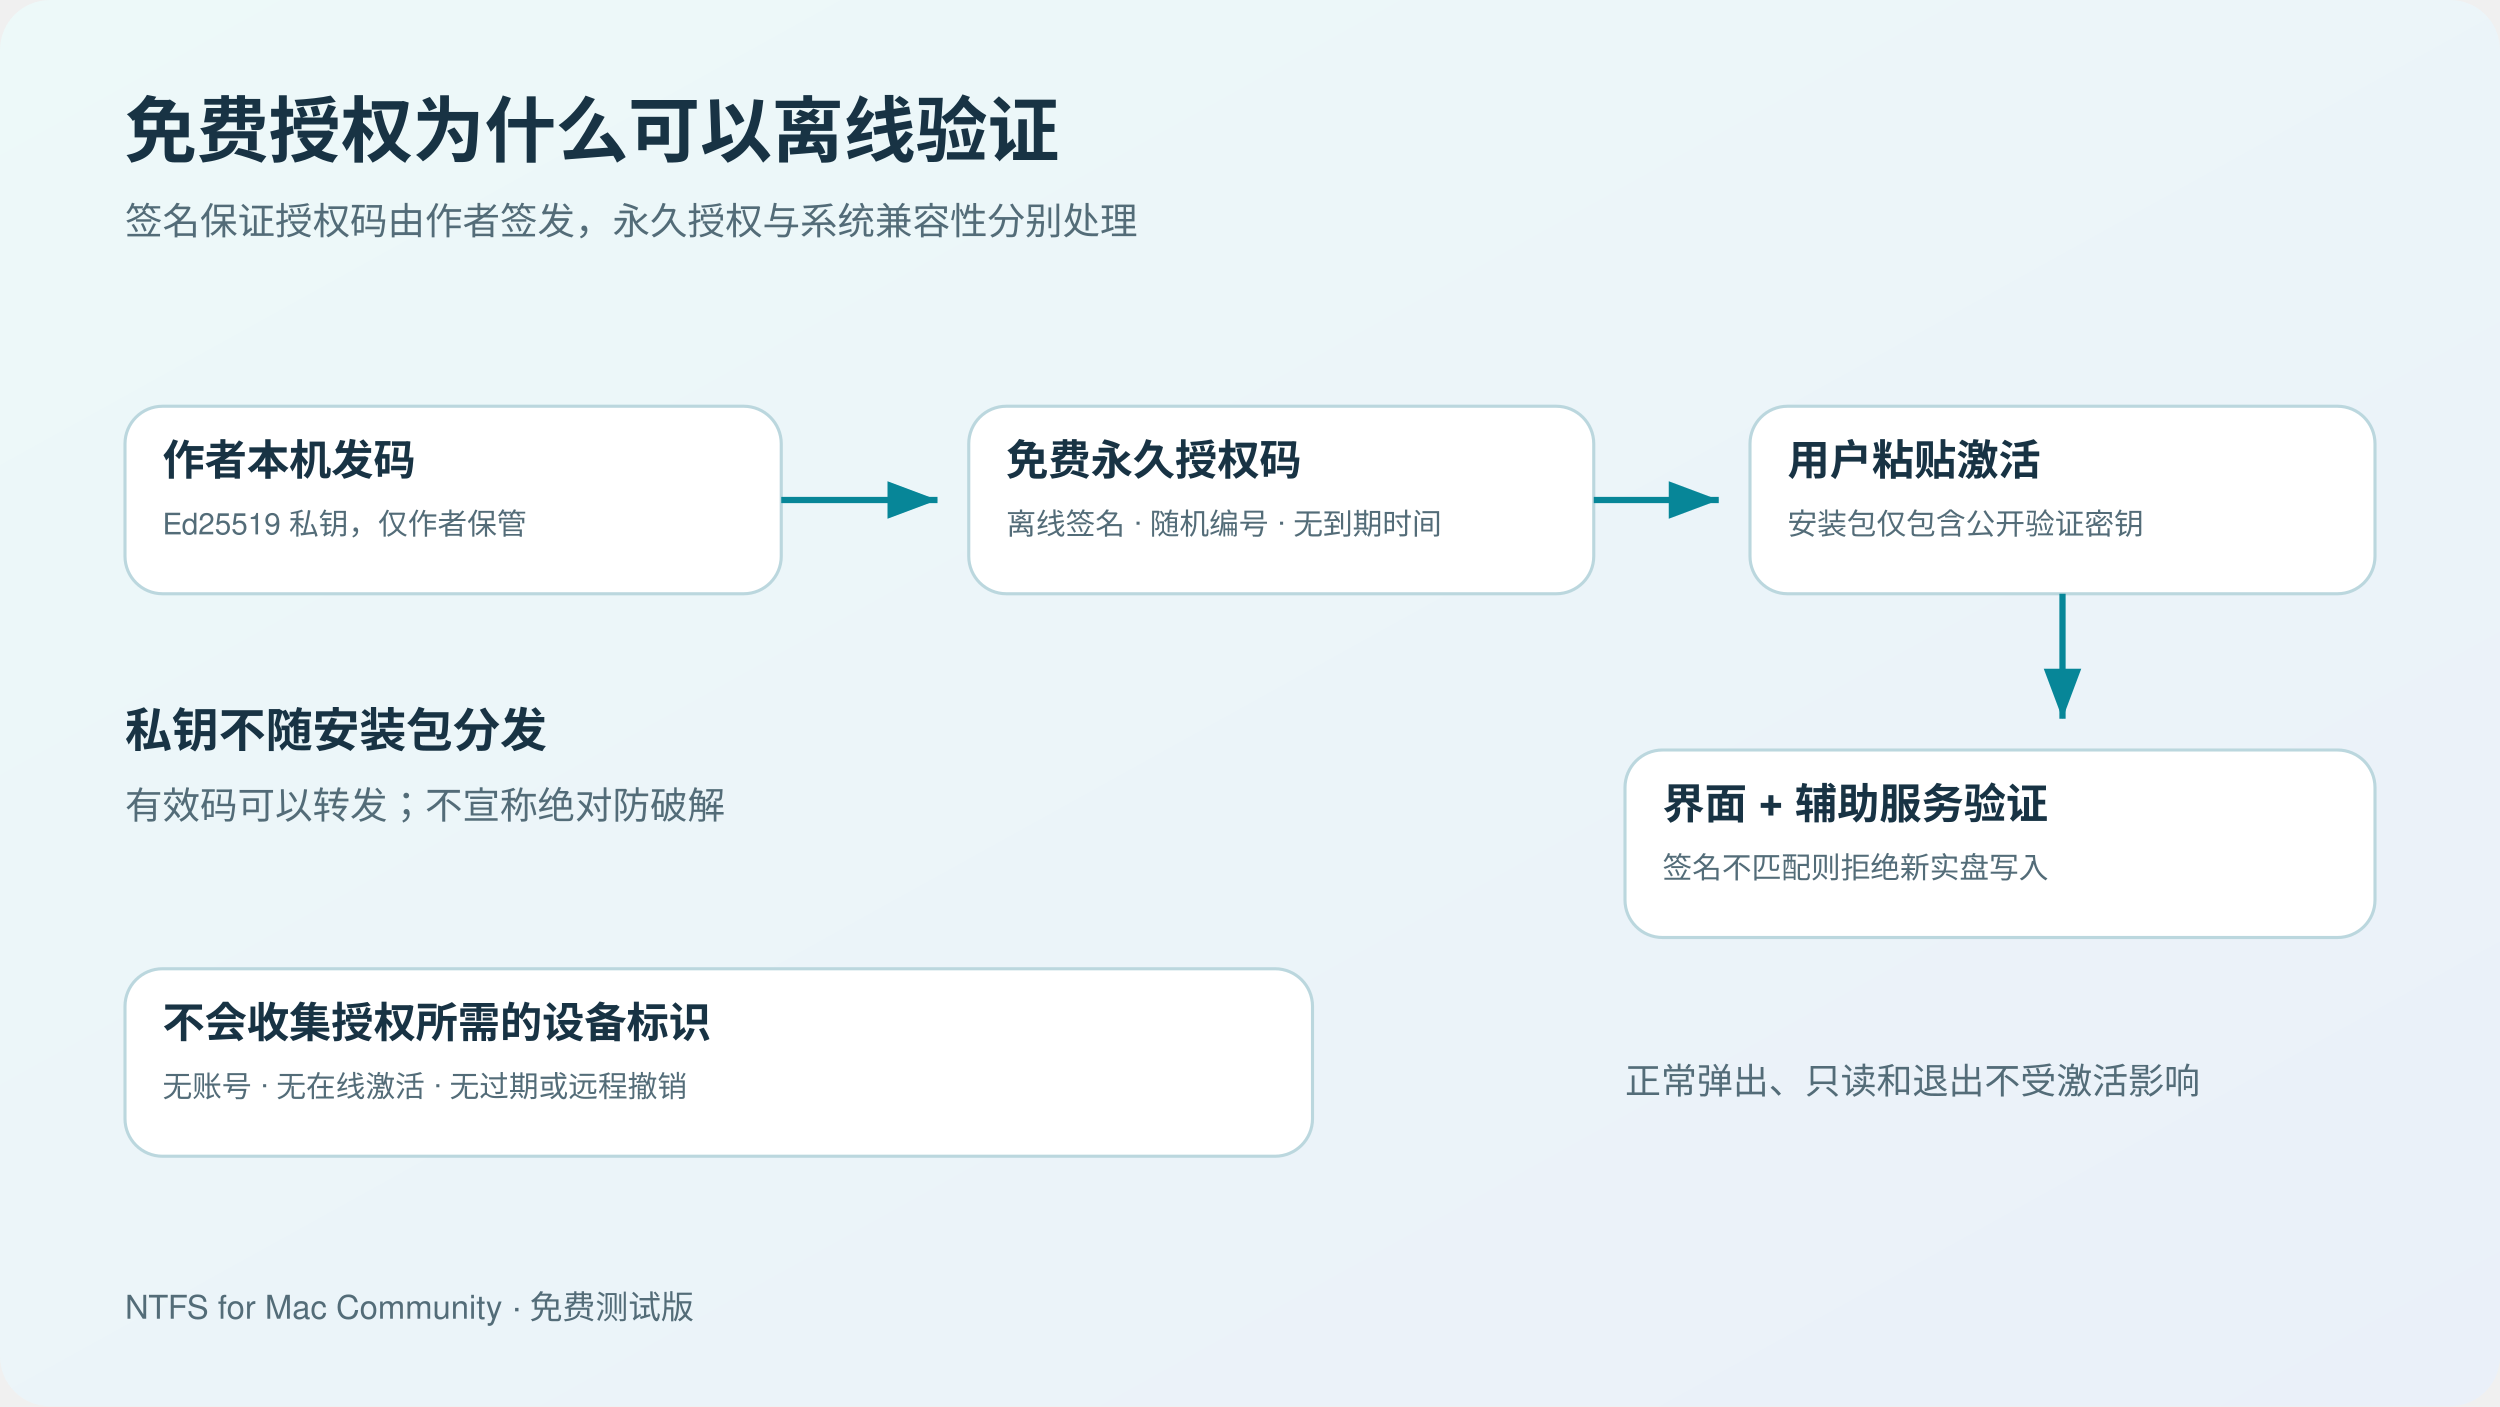
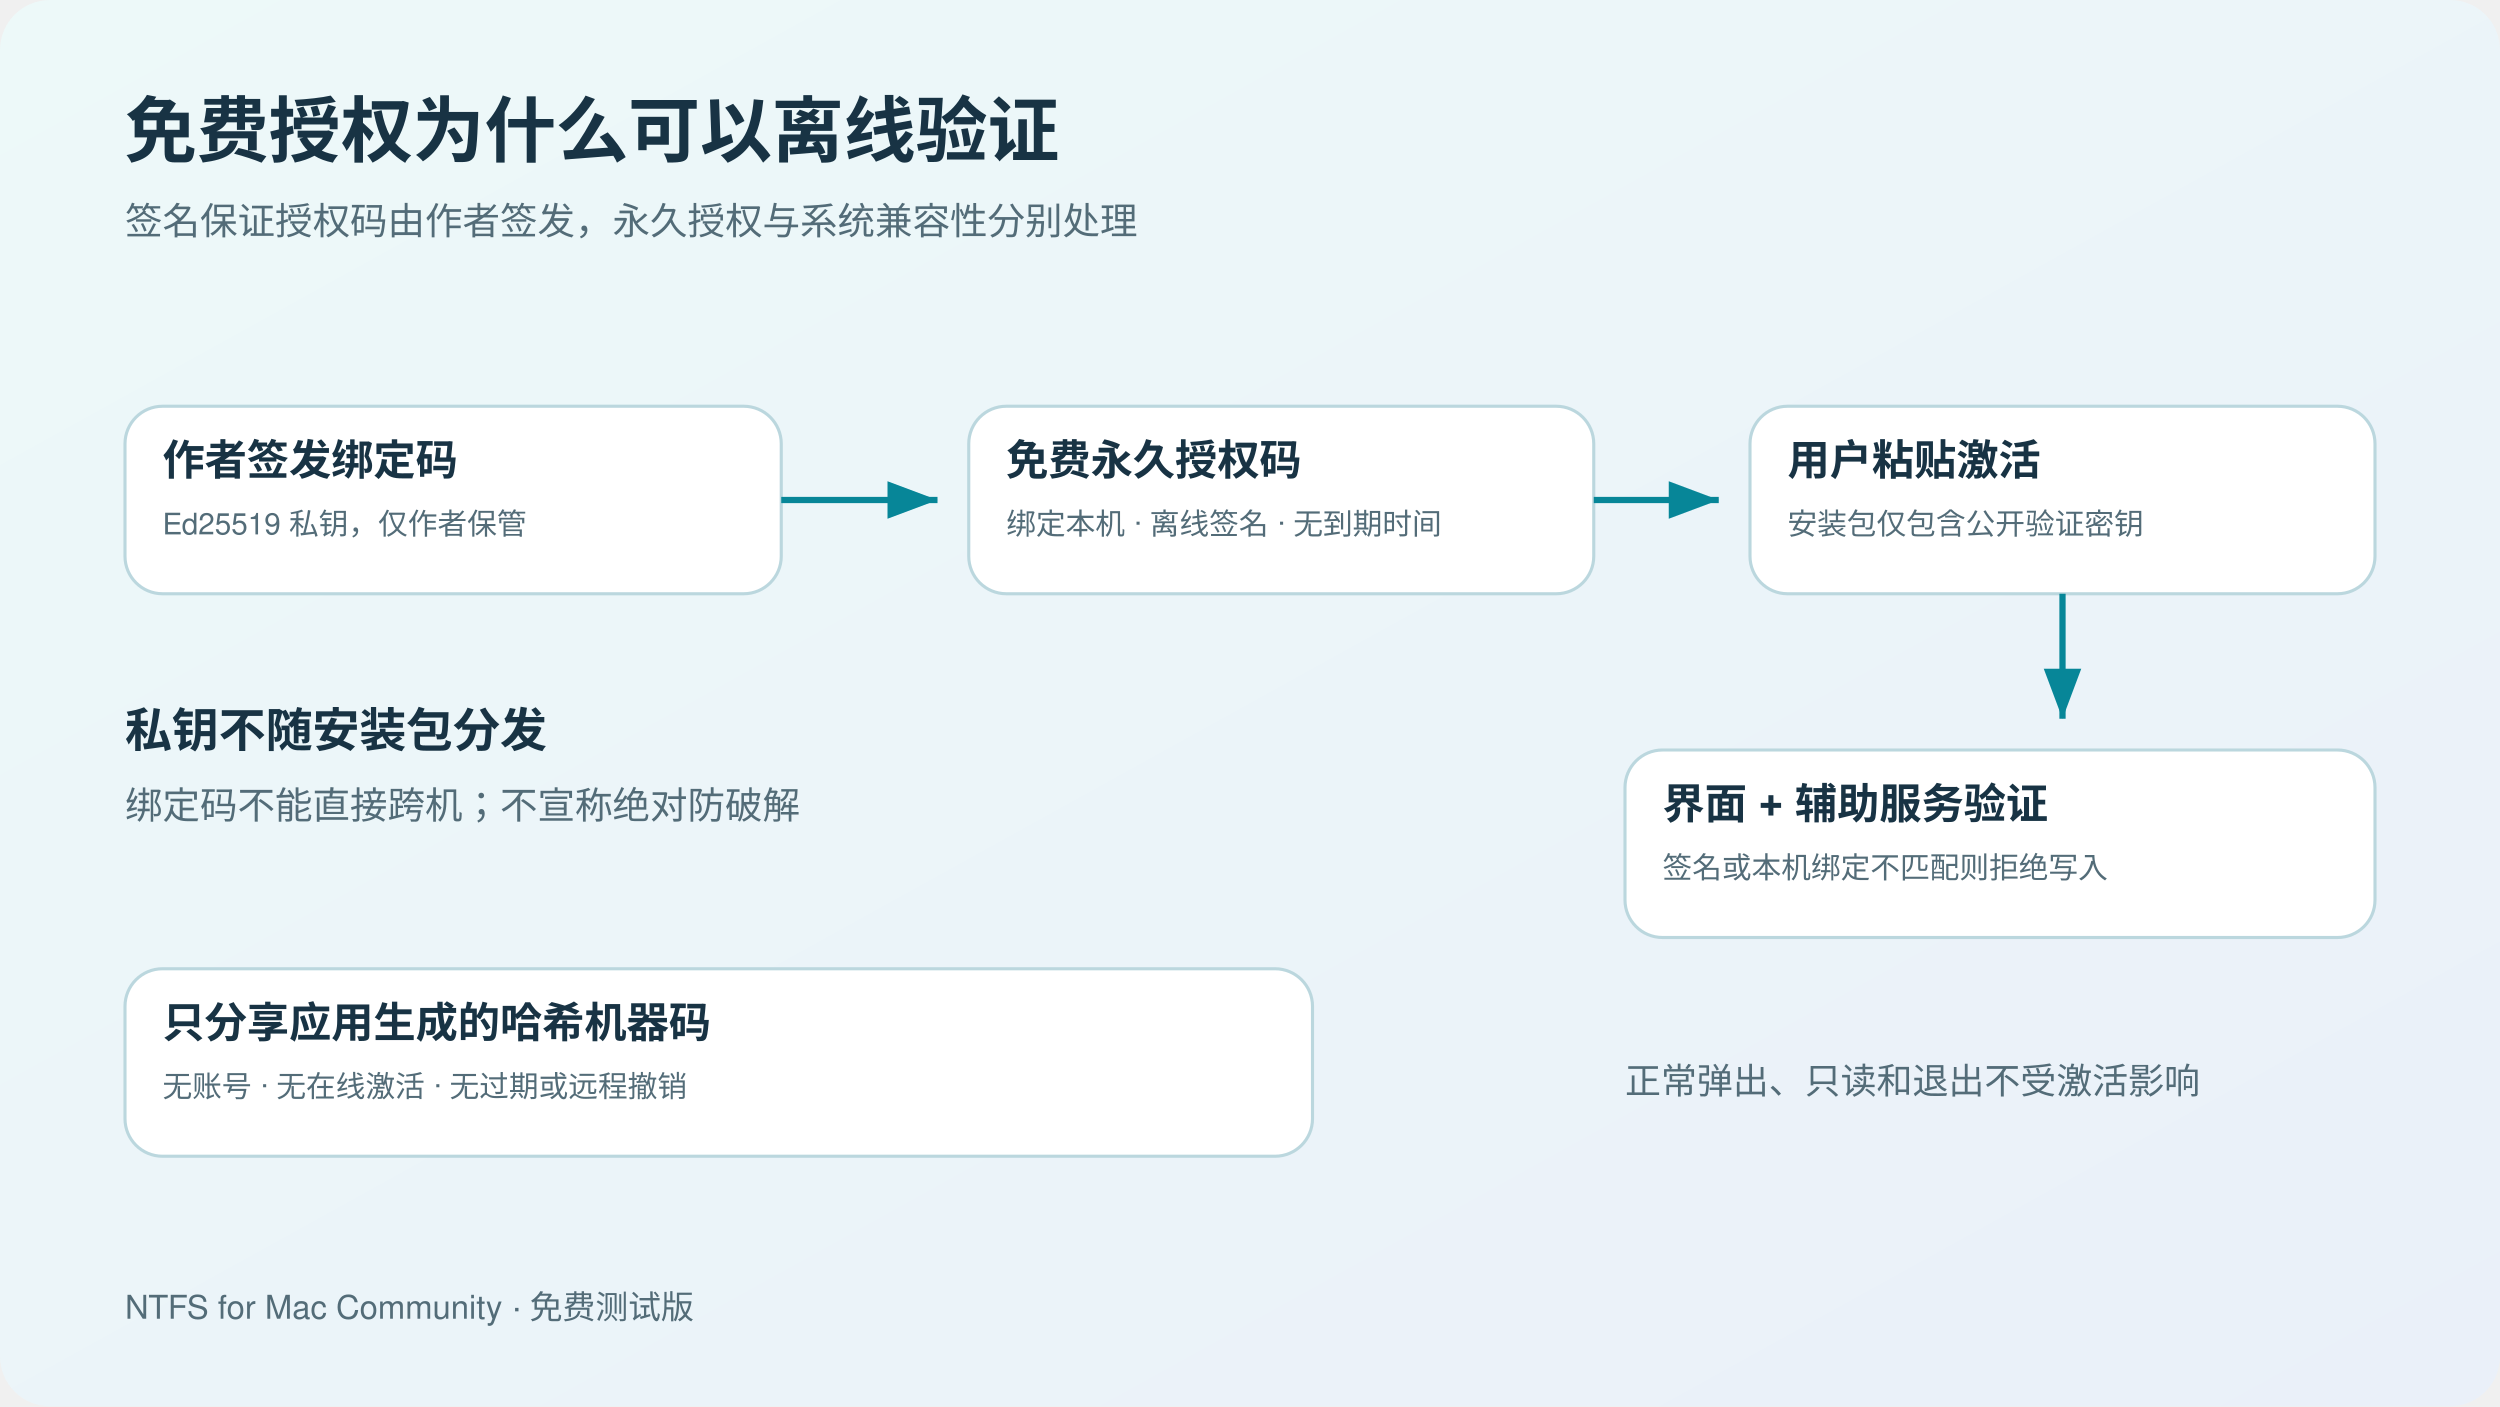
<svg xmlns="http://www.w3.org/2000/svg" width="1600" height="900" viewBox="0 0 1600 900">
  <defs>
    <linearGradient id="bg" x2="1" y2="1">
      <stop stop-color="#EDF9F9" />
      <stop offset="1" stop-color="#EAF0F9" />
    </linearGradient>
    <marker id="arrow" markerWidth="10" markerHeight="10" refX="8" refY="3" orient="auto">
      <path d="M0,0 L8,3 L0,6" fill="#078698" />
    </marker>
  </defs>
  <rect width="1600" height="900" rx="32" fill="url(#bg)" />
  <text x="80" y="100" font-size="46" fill="#183344" font-weight="700" font-family="-apple-system,BlinkMacSystemFont,PingFang SC,Helvetica,Arial,sans-serif">免费授权为什么可以离线验证</text>
  <text x="80" y="150" font-size="24" fill="#536C78" font-weight="500" font-family="-apple-system,BlinkMacSystemFont,PingFang SC,Helvetica,Arial,sans-serif">签名保证授权码由作者签发，永久授权与系统兼容性分别处理</text>
  <rect x="80" y="260" width="420" height="120" rx="24" fill="white" stroke="#BBD7DE" stroke-width="2" />
-   <text x="104" y="304" font-size="27" fill="#183344" font-weight="650" font-family="-apple-system,BlinkMacSystemFont,PingFang SC,Helvetica,Arial,sans-serif">作者本机发码</text>
+   <text x="104" y="304" font-size="27" fill="#183344" font-weight="650" font-family="-apple-system,BlinkMacSystemFont,PingFang SC,Helvetica,Arial,sans-serif">作者签发绑定码</text>
  <text x="104" y="342" font-size="19" fill="#536C78" font-weight="500" font-family="-apple-system,BlinkMacSystemFont,PingFang SC,Helvetica,Arial,sans-serif">Ed25519 私钥，仅作者保管</text>
  <path d="M500,320 L600,320" fill="none" stroke="#078698" stroke-width="4" marker-end="url(#arrow)" />
  <rect x="620" y="260" width="400" height="120" rx="24" fill="white" stroke="#BBD7DE" stroke-width="2" />
  <text x="644" y="304" font-size="27" fill="#183344" font-weight="650" font-family="-apple-system,BlinkMacSystemFont,PingFang SC,Helvetica,Arial,sans-serif">免费永久授权码</text>
-   <text x="644" y="342" font-size="19" fill="#536C78" font-weight="500" font-family="-apple-system,BlinkMacSystemFont,PingFang SC,Helvetica,Arial,sans-serif">离线签名 · 随机编号 · 无到期时间</text>
+   <text x="644" y="342" font-size="19" fill="#536C78" font-weight="500" font-family="-apple-system,BlinkMacSystemFont,PingFang SC,Helvetica,Arial,sans-serif">绑定本机 · 离线签名 · 无到期时间</text>
  <path d="M1020,320 L1100,320" fill="none" stroke="#078698" stroke-width="4" marker-end="url(#arrow)" />
  <rect x="1120" y="260" width="400" height="120" rx="24" fill="white" stroke="#BBD7DE" stroke-width="2" />
  <text x="1144" y="304" font-size="27" fill="#183344" font-weight="650" font-family="-apple-system,BlinkMacSystemFont,PingFang SC,Helvetica,Arial,sans-serif">用户粘贴激活</text>
  <text x="1144" y="342" font-size="19" fill="#536C78" font-weight="500" font-family="-apple-system,BlinkMacSystemFont,PingFang SC,Helvetica,Arial,sans-serif">安装包仅包含公开验证密钥</text>
  <path d="M1320,380 L1320,460" fill="none" stroke="#078698" stroke-width="4" marker-end="url(#arrow)" />
  <rect x="1040" y="480" width="480" height="120" rx="24" fill="white" stroke="#BBD7DE" stroke-width="2" />
  <text x="1064" y="524" font-size="27" fill="#183344" font-weight="650" font-family="-apple-system,BlinkMacSystemFont,PingFang SC,Helvetica,Arial,sans-serif">界面 + 辅助服务验证</text>
-   <text x="1064" y="562" font-size="19" fill="#536C78" font-weight="500" font-family="-apple-system,BlinkMacSystemFont,PingFang SC,Helvetica,Arial,sans-serif">签名不匹配则拒绝新实盘写入</text>
+   <text x="1064" y="562" font-size="19" fill="#536C78" font-weight="500" font-family="-apple-system,BlinkMacSystemFont,PingFang SC,Helvetica,Arial,sans-serif">签名或本机绑定不匹配则拒绝写入</text>
  <rect x="80" y="620" width="760" height="120" rx="24" fill="white" stroke="#BBD7DE" stroke-width="2" />
-   <text x="104" y="664" font-size="27" fill="#183344" font-weight="650" font-family="-apple-system,BlinkMacSystemFont,PingFang SC,Helvetica,Arial,sans-serif">不会收集授权所需的设备标识</text>
+   <text x="104" y="664" font-size="27" fill="#183344" font-weight="650" font-family="-apple-system,BlinkMacSystemFont,PingFang SC,Helvetica,Arial,sans-serif">只分享应用生成的哈希机器码</text>
  <text x="104" y="702" font-size="19" fill="#536C78" font-weight="500" font-family="-apple-system,BlinkMacSystemFont,PingFang SC,Helvetica,Arial,sans-serif">无账号 · 无在线激活 · 无过期或远程撤销</text>
  <text x="80" y="478" font-size="30" fill="#183344" font-weight="650" font-family="-apple-system,BlinkMacSystemFont,PingFang SC,Helvetica,Arial,sans-serif">私钥不随安装包分发</text>
-   <text x="80" y="524" font-size="24" fill="#536C78" font-weight="500" font-family="-apple-system,BlinkMacSystemFont,PingFang SC,Helvetica,Arial,sans-serif">有效码可以转发；不宣称绝对防破解</text>
+   <text x="80" y="524" font-size="24" fill="#536C78" font-weight="500" font-family="-apple-system,BlinkMacSystemFont,PingFang SC,Helvetica,Arial,sans-serif">绑定码不能直接跨机；不宣称绝对防破解</text>
  <text x="1040" y="700" font-size="23" fill="#536C78" font-weight="500" font-family="-apple-system,BlinkMacSystemFont,PingFang SC,Helvetica,Arial,sans-serif">正常弹出、只读和退出不受激活影响</text>
  <text x="80" y="844" font-size="21" fill="#536C78" font-weight="500" font-family="-apple-system,BlinkMacSystemFont,PingFang SC,Helvetica,Arial,sans-serif">NTFS for Mac Community · 免费测试版</text>
</svg>
